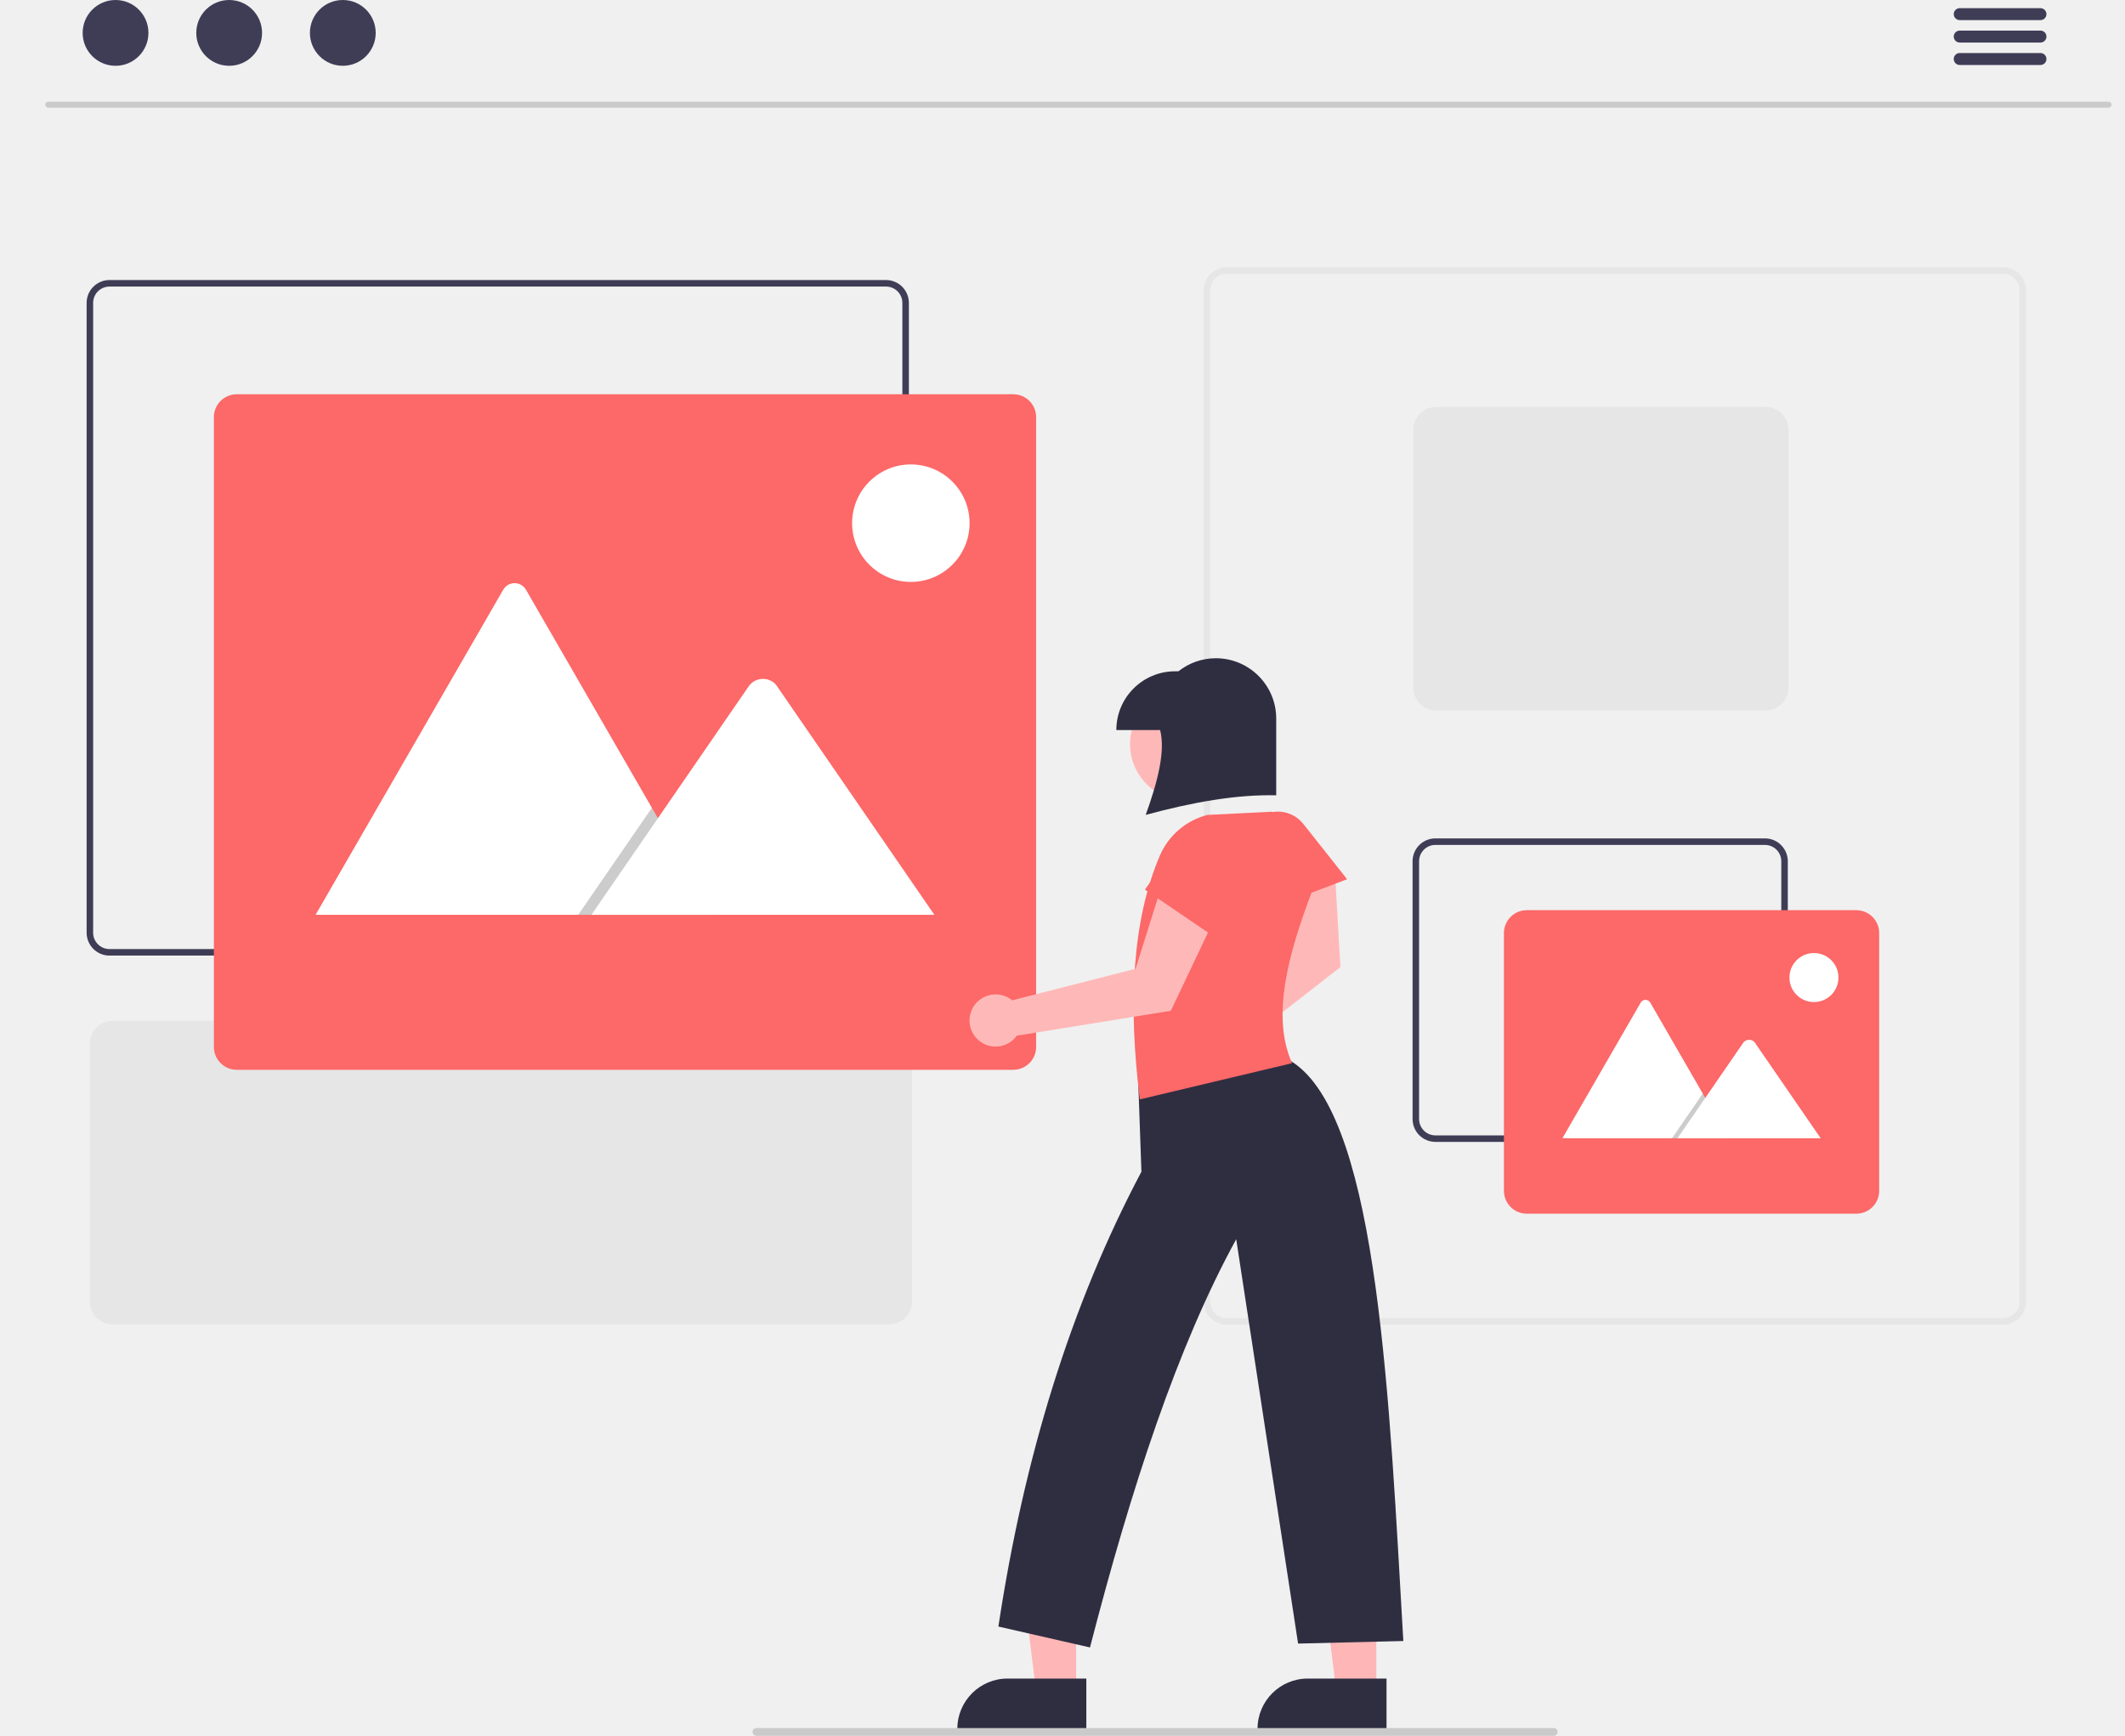
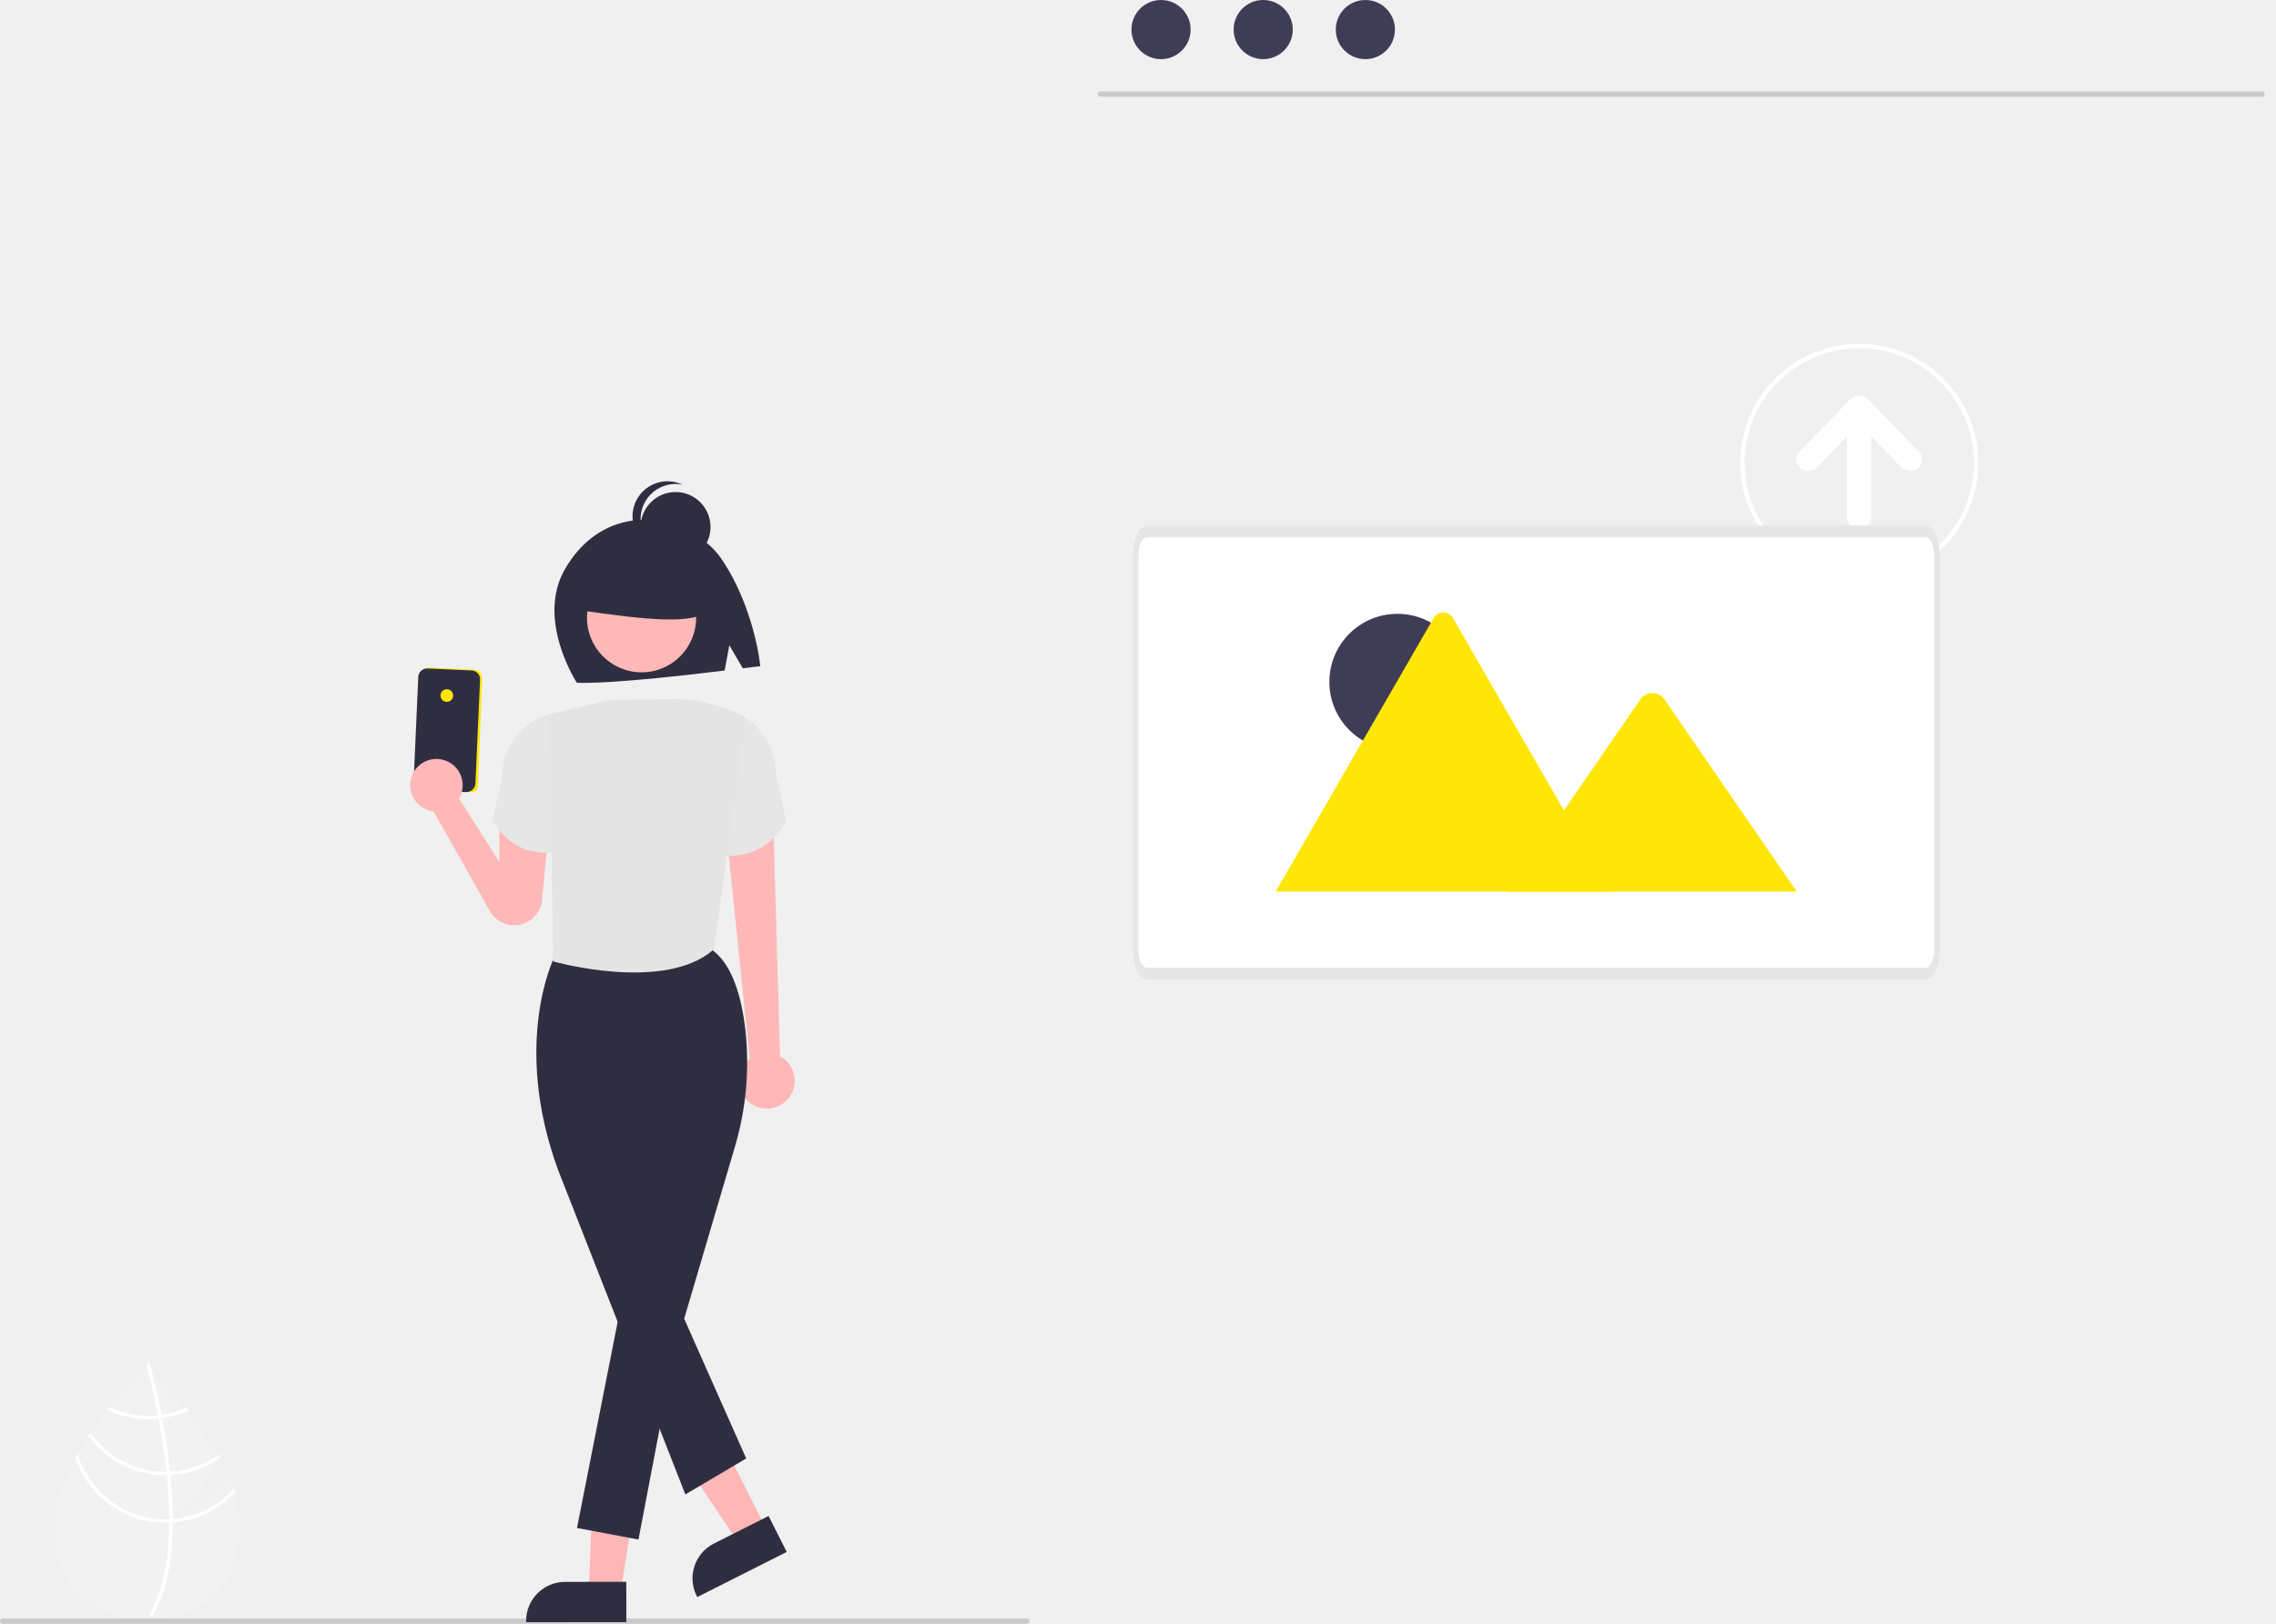
- <svg xmlns="http://www.w3.org/2000/svg" id="ab3fe525-d453-47d8-91ef-044c7180bc24" data-name="Layer 1" width="651.254" height="531.89" viewBox="0 0 651.254 531.89">
-   <path d="M898.99,529.737a215.89,215.89,0,0,1-10.085,59.679c-.141.448-.288.89-.435,1.338H850.834c.04-.402.08-.85.12-1.338,2.509-28.849,16.978-204.433-.321-234.46C852.146,357.391,901.907,438.07,898.99,529.737Z" transform="translate(-274.373 -184.0552)" fill="#f0f0f0" />
-   <path d="M896.165,589.416c-.315.448-.642.897-.977,1.338H866.955c.214-.381.462-.83.75-1.338,4.664-8.419,18.47-33.587,31.285-59.679,13.772-28.039,26.407-57.143,25.343-67.676C924.66,464.436,934.189,536.857,896.165,589.416Z" transform="translate(-274.373 -184.0552)" fill="#f0f0f0" />
-   <path d="M349.367,240.955c-17.299,30.027-2.831,205.611-.321,234.46.04.488.08.937.12,1.338H311.53c-.147-.448-.295-.89-.435-1.338a215.89,215.89,0,0,1-10.085-59.679C298.093,324.07,347.854,243.391,349.367,240.955Z" transform="translate(-274.373 -184.0552)" fill="#f0f0f0" />
-   <path d="M275.668,348.061c-1.064,10.533,11.57,39.637,25.343,67.676,12.815,26.092,26.621,51.261,31.285,59.679.288.509.535.957.75,1.338H304.812c-.335-.442-.662-.89-.977-1.338C265.811,422.857,275.34,350.436,275.668,348.061Z" transform="translate(-274.373 -184.0552)" fill="#f0f0f0" />
-   <path d="M920.584,217.047H289.158a.916.916,0,0,1,0-1.833H920.584a.916.916,0,1,1,0,1.833Z" transform="translate(-274.373 -184.0552)" fill="#cacaca" />
-   <circle cx="35.412" cy="10.081" r="10.081" fill="#3f3d56" />
-   <circle cx="70.236" cy="10.081" r="10.081" fill="#3f3d56" />
-   <circle cx="105.061" cy="10.081" r="10.081" fill="#3f3d56" />
-   <path d="M899.718,190.221H874.975a1.833,1.833,0,1,1,0-3.666h24.744a1.833,1.833,0,1,1,0,3.666Z" transform="translate(-274.373 -184.0552)" fill="#3f3d56" />
-   <path d="M899.718,197.095H874.975a1.833,1.833,0,1,1,0-3.666h24.744a1.833,1.833,0,1,1,0,3.666Z" transform="translate(-274.373 -184.0552)" fill="#3f3d56" />
-   <path d="M899.718,203.968H874.975a1.833,1.833,0,1,1,0-3.666h24.744a1.833,1.833,0,1,1,0,3.666Z" transform="translate(-274.373 -184.0552)" fill="#3f3d56" />
-   <path d="M888.287,589.955h-238a7.008,7.008,0,0,1-7-7v-310a7.008,7.008,0,0,1,7-7h238a7.008,7.008,0,0,1,7,7v310A7.008,7.008,0,0,1,888.287,589.955Zm-238-322a5.006,5.006,0,0,0-5,5v310a5.006,5.006,0,0,0,5,5h238a5.006,5.006,0,0,0,5-5v-310a5.006,5.006,0,0,0-5-5Z" transform="translate(-274.373 -184.0552)" fill="#e6e6e6" />
-   <path d="M815.5,401.754h-101a7.008,7.008,0,0,1-7-7v-79a7.008,7.008,0,0,1,7-7h101a7.008,7.008,0,0,1,7,7v79A7.008,7.008,0,0,1,815.5,401.754Z" transform="translate(-274.373 -184.0552)" fill="#e6e6e6" />
-   <path d="M815.287,533.955h-101a7.008,7.008,0,0,1-7-7v-79a7.008,7.008,0,0,1,7-7h101a7.008,7.008,0,0,1,7,7v79A7.008,7.008,0,0,1,815.287,533.955Zm-101-91a5.006,5.006,0,0,0-5,5v79a5.006,5.006,0,0,0,5,5h101a5.006,5.006,0,0,0,5-5v-79a5.006,5.006,0,0,0-5-5Z" transform="translate(-274.373 -184.0552)" fill="#3f3d56" />
-   <path d="M843.287,555.955h-101a7.008,7.008,0,0,1-7-7v-79a7.008,7.008,0,0,1,7-7h101a7.008,7.008,0,0,1,7,7v79A7.008,7.008,0,0,1,843.287,555.955Z" transform="translate(-274.373 -184.0552)" fill="#fd6868" />
-   <path d="M804.119,532.824h-50.705a1.038,1.038,0,0,1-.189-.015l23.981-41.539a1.679,1.679,0,0,1,2.923,0L796.222,519.146l.771,1.334Z" transform="translate(-274.373 -184.0552)" fill="#fff" />
-   <polygon points="529.745 348.769 512.434 348.769 520.932 336.425 521.544 335.536 521.849 335.091 522.62 336.425 529.745 348.769" opacity="0.2" style="isolation:isolate" />
-   <path d="M832.351,532.824H788.495l8.498-12.344.612-.889,11.074-16.087a2.241,2.241,0,0,1,3.326-.199,2.006,2.006,0,0,1,.159.199Z" transform="translate(-274.373 -184.0552)" fill="#fff" />
-   <circle cx="555.924" cy="299.542" r="7.512" fill="#fff" />
-   <path d="M546.921,589.864h-238a7.008,7.008,0,0,1-7-7v-79a7.008,7.008,0,0,1,7-7h238a7.008,7.008,0,0,1,7,7v79A7.008,7.008,0,0,1,546.921,589.864Z" transform="translate(-274.373 -184.0552)" fill="#e6e6e6" />
-   <path d="M545.921,476.864h-238a7.008,7.008,0,0,1-7-7v-193a7.008,7.008,0,0,1,7-7h238a7.008,7.008,0,0,1,7,7v193A7.009,7.009,0,0,1,545.921,476.864Zm-238-205a5.006,5.006,0,0,0-5,5v193a5.006,5.006,0,0,0,5,5h238a5.006,5.006,0,0,0,5-5v-193a5.006,5.006,0,0,0-5-5Z" transform="translate(-274.373 -184.0552)" fill="#3f3d56" />
-   <path d="M584.921,511.864h-238a7.008,7.008,0,0,1-7-7v-193a7.008,7.008,0,0,1,7-7h238a7.008,7.008,0,0,1,7,7v193A7.008,7.008,0,0,1,584.921,511.864Z" transform="translate(-274.373 -184.0552)" fill="#fd6868" />
-   <path d="M493.074,464.364H371.569a2.479,2.479,0,0,1-.454-.036l57.467-99.54a4.024,4.024,0,0,1,7.004,0l38.567,66.799,1.848,3.196Z" transform="translate(-274.373 -184.0552)" fill="#fff" />
-   <polygon points="218.701 280.309 177.216 280.309 197.581 250.728 199.047 248.597 199.78 247.532 201.628 250.728 218.701 280.309" opacity="0.2" style="isolation:isolate" />
-   <path d="M560.728,464.364H455.635l20.365-29.581,1.466-2.131L504.003,394.103a5.37,5.37,0,0,1,7.971-.476,4.797,4.797,0,0,1,.382.476Z" transform="translate(-274.373 -184.0552)" fill="#fff" />
-   <circle cx="279.148" cy="160.309" r="18" fill="#fff" />
-   <path d="M635.669,501.792a7.966,7.966,0,0,1,5.324-.846l28.52-26.651-4.734-23.764,18.725,1.015,1.674,28.844-37.73,29.383a7.997,7.997,0,1,1-11.779-7.982Z" transform="translate(-274.373 -184.0552)" fill="#ffb8b8" />
-   <polygon points="329.805 518.346 317.545 518.346 311.713 471.058 329.807 471.058 329.805 518.346" fill="#ffb6b6" />
-   <path d="M607.304,714.285l-39.531-.001v-.5a15.387,15.387,0,0,1,15.386-15.386h.001l24.144.001Z" transform="translate(-274.373 -184.0552)" fill="#2f2e41" />
-   <polygon points="421.805 518.346 409.545 518.346 403.713 471.058 421.807 471.058 421.805 518.346" fill="#ffb6b6" />
-   <path d="M699.304,714.285l-39.531-.001v-.5a15.387,15.387,0,0,1,15.386-15.386h.001l24.144.001Z" transform="translate(-274.373 -184.0552)" fill="#2f2e41" />
-   <path d="M673.818,436.537a9.991,9.991,0,0,0-12.759-2.491h0a9.991,9.991,0,0,0-4.475,12.077l6.012,16.699,24.623-9.357Z" transform="translate(-274.373 -184.0552)" fill="#fd6868" />
-   <path d="M671.608,510.284a20.331,20.331,0,0,0-3.594-2.156l-44.815,6.895.985,28.071c-21.675,40.912-36.009,87.585-43.83,139.369l28.071,6.402c12.561-48.659,26.827-92.323,44.815-125.087l18.961,123.903,32.256-.786C700.208,614.056,696.93,529.142,671.608,510.284Z" transform="translate(-274.373 -184.0552)" fill="#2f2e41" />
-   <circle cx="363.786" cy="227.959" r="17.468" fill="#ffb8b8" />
-   <path d="M676.571,456.9a22.68,22.68,0,0,0-12.497-24.119h0l-19.699.985h0a21.775,21.775,0,0,0-14.523,12.428c-8.538,19.983-9.755,45.533-6.16,74.739l46.658-11.099C663.95,495.426,669.094,476.609,676.571,456.9Z" transform="translate(-274.373 -184.0552)" fill="#fd6868" />
-   <path d="M616.5,407.754v-0a18,18,0,0,1,18-18h1.032a18.406,18.406,0,0,1,11.468-4h0a18.5,18.5,0,0,1,18.5,18.5v23.5c-11.961-.298-25.509,2.06-40,6,3.653-10.118,6.08-19.419,4.422-26Z" transform="translate(-274.373 -184.0552)" fill="#2f2e41" />
-   <path d="M579.5,488.754a7.966,7.966,0,0,1,5.076,1.817l37.818-9.667,7.268-23.116,15.933,9.889-12.393,26.1-47.208,7.637A7.997,7.997,0,1,1,579.5,488.754Z" transform="translate(-274.373 -184.0552)" fill="#ffb8b8" />
-   <path d="M653.235,450.785a9.991,9.991,0,0,0-5.273-11.883h0a9.991,9.991,0,0,0-12.461,3.256l-10.237,14.499,21.782,14.812Z" transform="translate(-274.373 -184.0552)" fill="#fd6868" />
-   <path d="M750.509,715.945H506.215a1.191,1.191,0,1,1,0-2.381h244.294a1.191,1.191,0,1,1,0,2.381Z" transform="translate(-274.373 -184.0552)" fill="#cacaca" />
+ <svg xmlns="http://www.w3.org/2000/svg" width="846.547" height="604.047" viewBox="0 0 846.547 604.047" role="img" artist="Katerina Limpitsouni" source="https://undraw.co/">
+   <path d="M261.305,697.327l-16.157,14.874,12.84-21.545c-10.116-18.345-26.661-34.2-26.661-34.2s-34.325,32.886-34.325,58.737S212.37,750.071,231.327,750.071c18.957,0,34.325-9.026,34.325-34.877C265.652,709.44,263.949,703.338,261.305,697.327Z" transform="translate(-176.7264 -147.9764)" fill="#f2f2f2" />
+   <path d="M240.993,713.007v1.274c-.076,14.811-2.574,26.368-7.475,34.505-.069.12-.145.233-.214.353l-.549-.334-.524-.328c5.438-8.787,7.361-21.208,7.431-34.126.006-.416.013-.839.006-1.262-.019-5.469-.353-11.001-.889-16.376-.038-.416-.082-.839-.126-1.262-.744-7.09-1.817-13.865-2.914-19.75-.076-.416-.158-.833-.24-1.243-1.899-9.954-3.835-17.164-4.277-18.76-.05-.196-.082-.303-.088-.328l.599-.17.006-.006.606-.17c.006.025.114.385.29,1.053.675,2.498,2.429,9.279,4.151,18.224.076.404.158.82.233,1.236.896,4.775,1.773,10.112,2.466,15.713q.265,2.11.473,4.163c.05.423.095.845.132,1.262Q240.962,705.39,240.993,713.007Z" transform="translate(-176.7264 -147.9764)" fill="#fff" />
+   <path d="M236.786,674.301c-.423.057-.852.114-1.287.158a34.8,34.8,0,0,1-3.558.183,33.851,33.851,0,0,1-14.635-3.305c-.265.334-.53.669-.801,1.009a35.104,35.104,0,0,0,15.436,3.558,36.006,36.006,0,0,0,3.797-.202c.429-.044.858-.101,1.28-.164a34.809,34.809,0,0,0,10.061-3.047q-.407-.52-.795-1.022A33.735,33.735,0,0,1,236.786,674.301Z" transform="translate(-176.7264 -147.9764)" fill="#fff" />
+   <path d="M239.959,695.414q-.653.038-1.306.038c-.132.006-.271.006-.404.006a34.031,34.031,0,0,1-27.932-14.59c-.252.372-.505.744-.751,1.123a35.294,35.294,0,0,0,28.683,14.729c.177,0,.353,0,.53-.006.442-.006.877-.019,1.312-.038a35.108,35.108,0,0,0,18.703-6.56c-.202-.372-.404-.744-.612-1.116A33.797,33.797,0,0,1,239.959,695.414Z" transform="translate(-176.7264 -147.9764)" fill="#fff" />
+   <path d="M240.993,713.007c-.442.038-.883.063-1.325.082-.473.019-.946.032-1.419.032a34.123,34.123,0,0,1-32.713-24.551c-.284.511-.568,1.016-.839,1.527A35.372,35.372,0,0,0,238.249,714.382c.473,0,.946-.006,1.413-.032.448-.013.889-.038,1.331-.069a35.269,35.269,0,0,0,23.277-11.361c-.132-.467-.284-.927-.435-1.394A34.013,34.013,0,0,1,240.993,713.007Z" transform="translate(-176.7264 -147.9764)" fill="#fff" />
+   <rect x="536.547" y="76.243" width="310" height="187.804" fill="#f0f0f0" />
+   <path d="M1018.057,183.976h-432a1,1,0,0,1,0-2h432a1,1,0,0,1,0,2Z" transform="translate(-176.7264 -147.9764)" fill="#cacaca" />
+   <circle cx="431.839" cy="11" r="11" fill="#3f3d56" />
+   <circle cx="469.839" cy="11" r="11" fill="#3f3d56" />
+   <circle cx="507.839" cy="11" r="11" fill="#3f3d56" />
+   <path d="M890.288,315.832l-18.87-19.448a4.289,4.289,0,0,0-3.154-1.267h-.056a4.289,4.289,0,0,0-3.154,1.267l-18.87,19.448a4.164,4.164,0,0,0-.198,5.886q.096.102.198.198a4.658,4.658,0,0,0,6.365,0l11.181-11.688v30.136a4.511,4.511,0,0,0,9.013,0v-30.136l11.181,11.688a4.658,4.658,0,0,0,6.365,0,4.164,4.164,0,0,0,.198-5.886Q890.39,315.927,890.288,315.832Z" transform="translate(-176.7264 -147.9764)" fill="#fff" />
+   <path d="M868.274,364.457a44.286,44.286,0,1,1,44.286-44.286A44.336,44.336,0,0,1,868.274,364.457Zm0-86.931a42.645,42.645,0,1,0,42.645,42.645A42.694,42.694,0,0,0,868.274,277.526Z" transform="translate(-176.7264 -147.9764)" fill="#fff" />
+   <path id="a4df8293-127a-4fe1-b900-32b0737a0281-663" data-name="Path 138" d="M892.912,512.336H603.379c-2.959-.008-5.358-4.913-5.362-10.97V354.412c0-6.056,2.402-10.96,5.362-10.97H892.912c2.959.008,5.358,4.913,5.362,10.97V501.365C898.27,507.421,895.867,512.329,892.912,512.336Z" transform="translate(-176.7264 -147.9764)" fill="#fff" />
+   <g id="f5addd83-a4bf-4cbc-bc49-a1c93dc12b76" data-name="Group 38">
+     <circle id="b85ea7ab-2687-4539-bc87-5f9af2589fda" data-name="Ellipse 7" cx="519.767" cy="253.648" r="25.318" fill="#3f3d56" />
+     <path id="a93bdb3c-c63a-46e2-832f-5ad698cb7678-664" data-name="Path 63" d="M775.888,479.643H651.686a2.542,2.542,0,0,1-.464-.038L709.966,377.858a4.112,4.112,0,0,1,7.159,0l39.423,68.281,1.89,3.267Z" transform="translate(-176.7264 -147.9764)" fill="#ffe606" />
+     <path id="a9a16db8-129a-402e-ab5a-cd8e8637e69a-665" data-name="Path 65" d="M845.04,479.645H737.614l20.816-30.235,1.498-2.178,27.126-39.404a5.489,5.489,0,0,1,8.153-.486,4.902,4.902,0,0,1,.391.486Z" transform="translate(-176.7264 -147.9764)" fill="#ffe606" />
+   </g>
+   <path id="e7d95ff1-9828-4401-a808-15868bd1799b-666" data-name="Path 138" d="M892.912,512.336H603.379c-2.959-.008-5.358-4.913-5.362-10.97V354.412c0-6.056,2.402-10.96,5.362-10.97H892.912c2.959.008,5.358,4.913,5.362,10.97V501.365C898.27,507.421,895.867,512.329,892.912,512.336ZM603.379,347.829c-1.776,0-3.215,2.949-3.218,6.582v146.953c0,3.633,1.441,6.579,3.218,6.582H892.912c1.776,0,3.215-2.948,3.218-6.582V354.412c0-3.633-1.441-6.579-3.218-6.582Z" transform="translate(-176.7264 -147.9764)" fill="#e6e6e6" />
+   <path d="M558.726,752.024h-381a1,1,0,1,1,0-2h381a1,1,0,0,1,0,2Z" transform="translate(-176.7264 -147.9764)" fill="#cacaca" />
+   <path d="M444.678,355.338c-9.416-13.26-28.045-13.878-28.045-13.878s-18.153-1.935-29.798,18.26c-10.854,18.823,4.439,42.221,4.439,42.221,3.023.181,16.091.26,54.983-4.545L448,388l4.999,8.57c2.078-.254,4.24-.516,6.499-.789C458.476,385.808,453.738,368.097,444.678,355.338Z" transform="translate(-176.7264 -147.9764)" fill="#2f2e41" />
+   <path d="M466.874,540.864l-2.494-85.806-16.983,7.43,8.195,79.306a10.371,10.371,0,1,0,11.283-.93Z" transform="translate(-176.7264 -147.9764)" fill="#ffb8b8" />
+   <path d="M444.743,466.202c11.076,1.072,19.031-3.504,24.413-12.737l-3.715-17.011a26.031,26.031,0,0,0-18.192-24.822l-1.975-.624Z" transform="translate(-176.7264 -147.9764)" fill="#e6e6e6" />
+   <path d="M352.354,442.608a2.097,2.097,0,0,1-.432-.045l-20.488-.346-.045-.509.001-.022,1.7-42.215a3.287,3.287,0,0,1,3.43-3.139l16.411.732a3.286,3.286,0,0,1,3.137,3.429l-1.615,40.098a2.102,2.102,0,0,1-2.098,2.017Z" transform="translate(-176.7264 -147.9764)" fill="#ffe606" />
+   <path d="M350.121,442.638c-.052,0-.105-.001-.157-.004l-16.087-.717a3.453,3.453,0,0,1-3.291-3.599l1.718-38.546a3.29,3.29,0,0,1,3.43-3.137l16.41.732a3.29,3.29,0,0,1,3.137,3.43l-1.718,38.546a3.449,3.449,0,0,1-3.441,3.295Z" transform="translate(-176.7264 -147.9764)" fill="#2f2e41" />
+   <circle cx="166.192" cy="258.728" r="2.349" fill="#ffe606" />
+   <path d="M362.449,453.097V468.591l-14.968-23.586a9.772,9.772,0,1,0-9.507,4.78l20.924,37.075a10.424,10.424,0,0,0,19.456-4.15l2.589-27.613Z" transform="translate(-176.7264 -147.9764)" fill="#ffb8b8" />
+   <path d="M382.941,465.092c-10.431,1.009-17.923-3.3-22.992-11.996l3.499-16.021a24.516,24.516,0,0,1,17.133-23.378l1.86-.587Z" transform="translate(-176.7264 -147.9764)" fill="#e6e6e6" />
+   <polygon points="230.398 594.758 218.985 592.906 220.697 548.005 237.541 550.738 230.398 594.758" fill="#ffb6b6" />
+   <path d="M409.688,751.362l-37.28.037-0-.472a14.511,14.511,0,0,1,14.495-14.525h.001l22.769-.023Z" transform="translate(-176.7264 -147.9764)" fill="#2f2e41" />
+   <polygon points="284.937 568.612 274.614 573.82 249.614 536.483 264.849 528.797 284.937 568.612" fill="#ffb6b6" />
+   <path d="M469.344,725.265l-33.284,16.793-.212-.421a14.511,14.511,0,0,1,6.418-19.491l.001-0,20.329-10.257Z" transform="translate(-176.7264 -147.9764)" fill="#2f2e41" />
+   <circle cx="238.628" cy="229.796" r="20.295" fill="#ffb8b8" />
+   <path d="M440.515,357.314l-18.404-9.641-25.416,3.944-5.258,23.225c25.956,3.733,43.922,5.874,49.955-.438Z" transform="translate(-176.7264 -147.9764)" fill="#2f2e41" />
+   <path d="M382.622,504.678s-15.471,31.642,1.671,78.465L431.64,703.874l22.635-13.381-23.073-51.977,18.768-63.621a110.571,110.571,0,0,0,3.915-44.519c-1.353-11.188-4.492-22.566-11.32-28.302C426.499,488.578,382.622,504.678,382.622,504.678Z" transform="translate(-176.7264 -147.9764)" fill="#2f2e41" />
+   <polygon points="231.778 481.348 214.613 568.374 237.473 572.684 251.854 497.356 231.778 481.348" fill="#2f2e41" />
+   <path d="M430.323,407.977l-26.24.35L381.114,413.61l1.361,91.999s41.528,11.749,59.769-4.499l12.031-86.107C447.525,411.188,439.418,408.991,430.323,407.977Z" transform="translate(-176.7264 -147.9764)" fill="#e4e4e4" />
+   <circle cx="251.274" cy="196.024" r="13" fill="#2f2e41" />
+   <path d="M415,341a12.993,12.993,0,0,1,15.537-12.748,12.994,12.994,0,1,0-8.075,24.497A12.989,12.989,0,0,1,415,341Z" transform="translate(-176.7264 -147.9764)" fill="#2f2e41" />
</svg>
